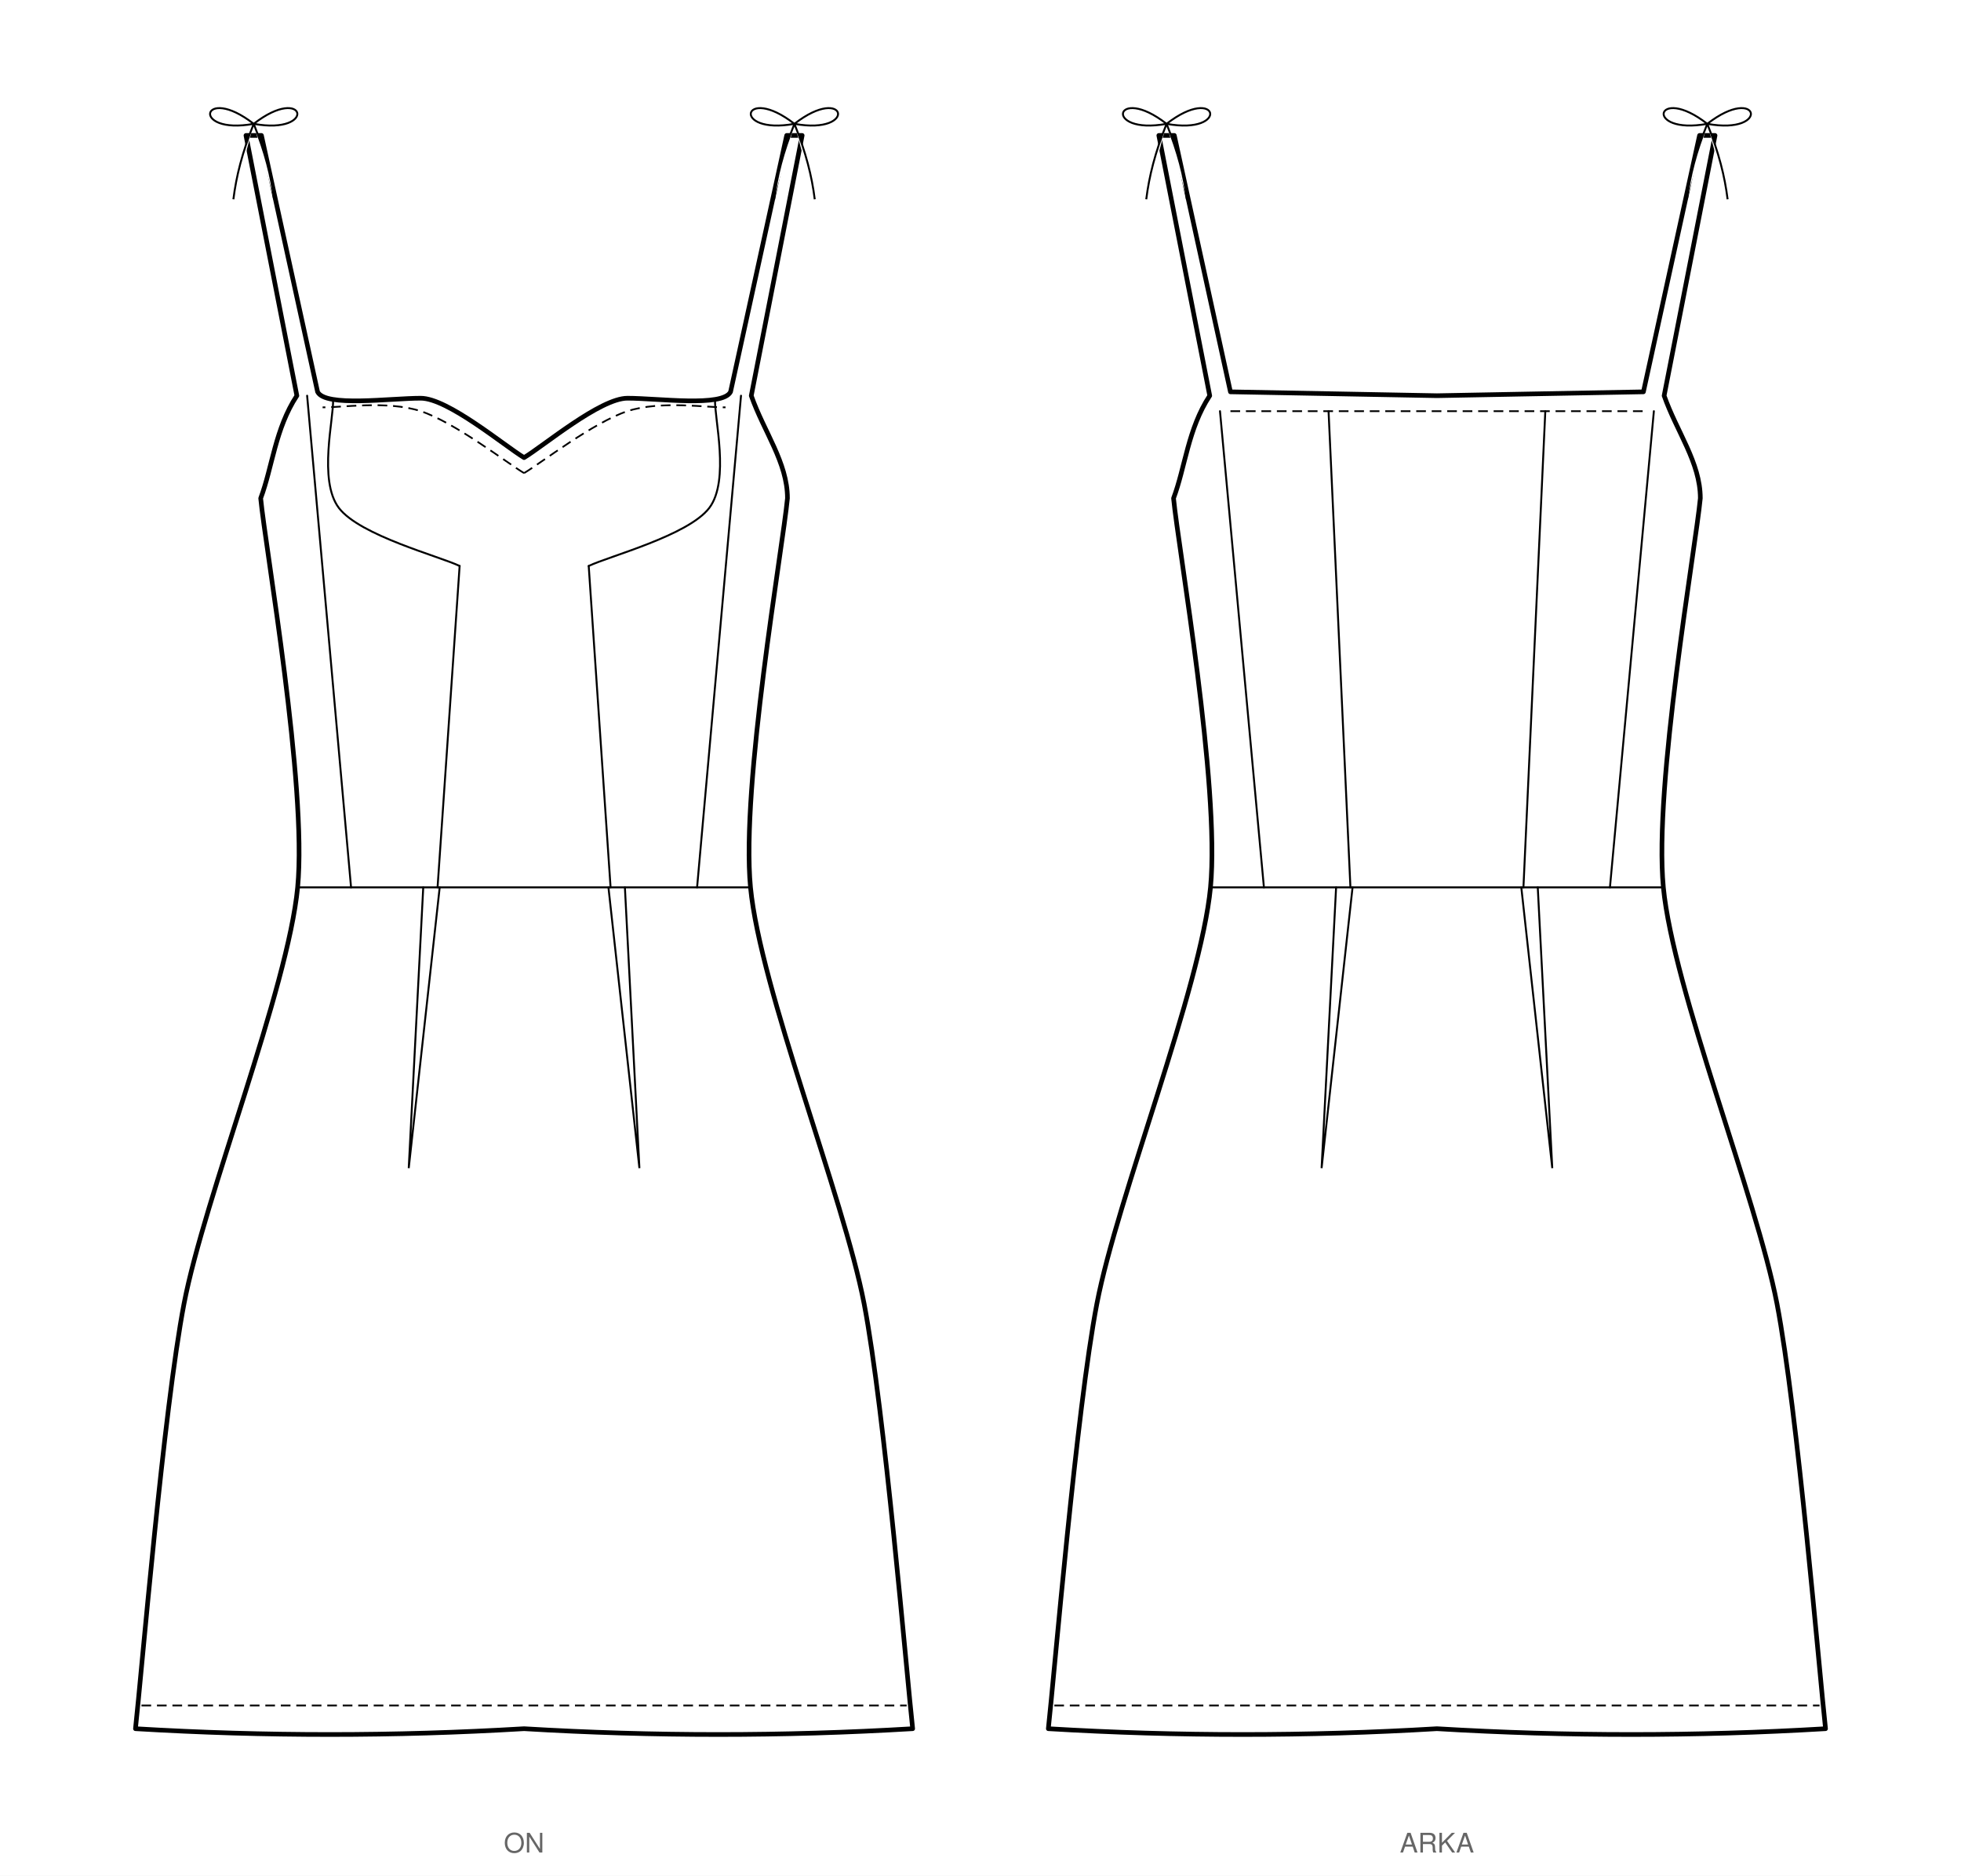
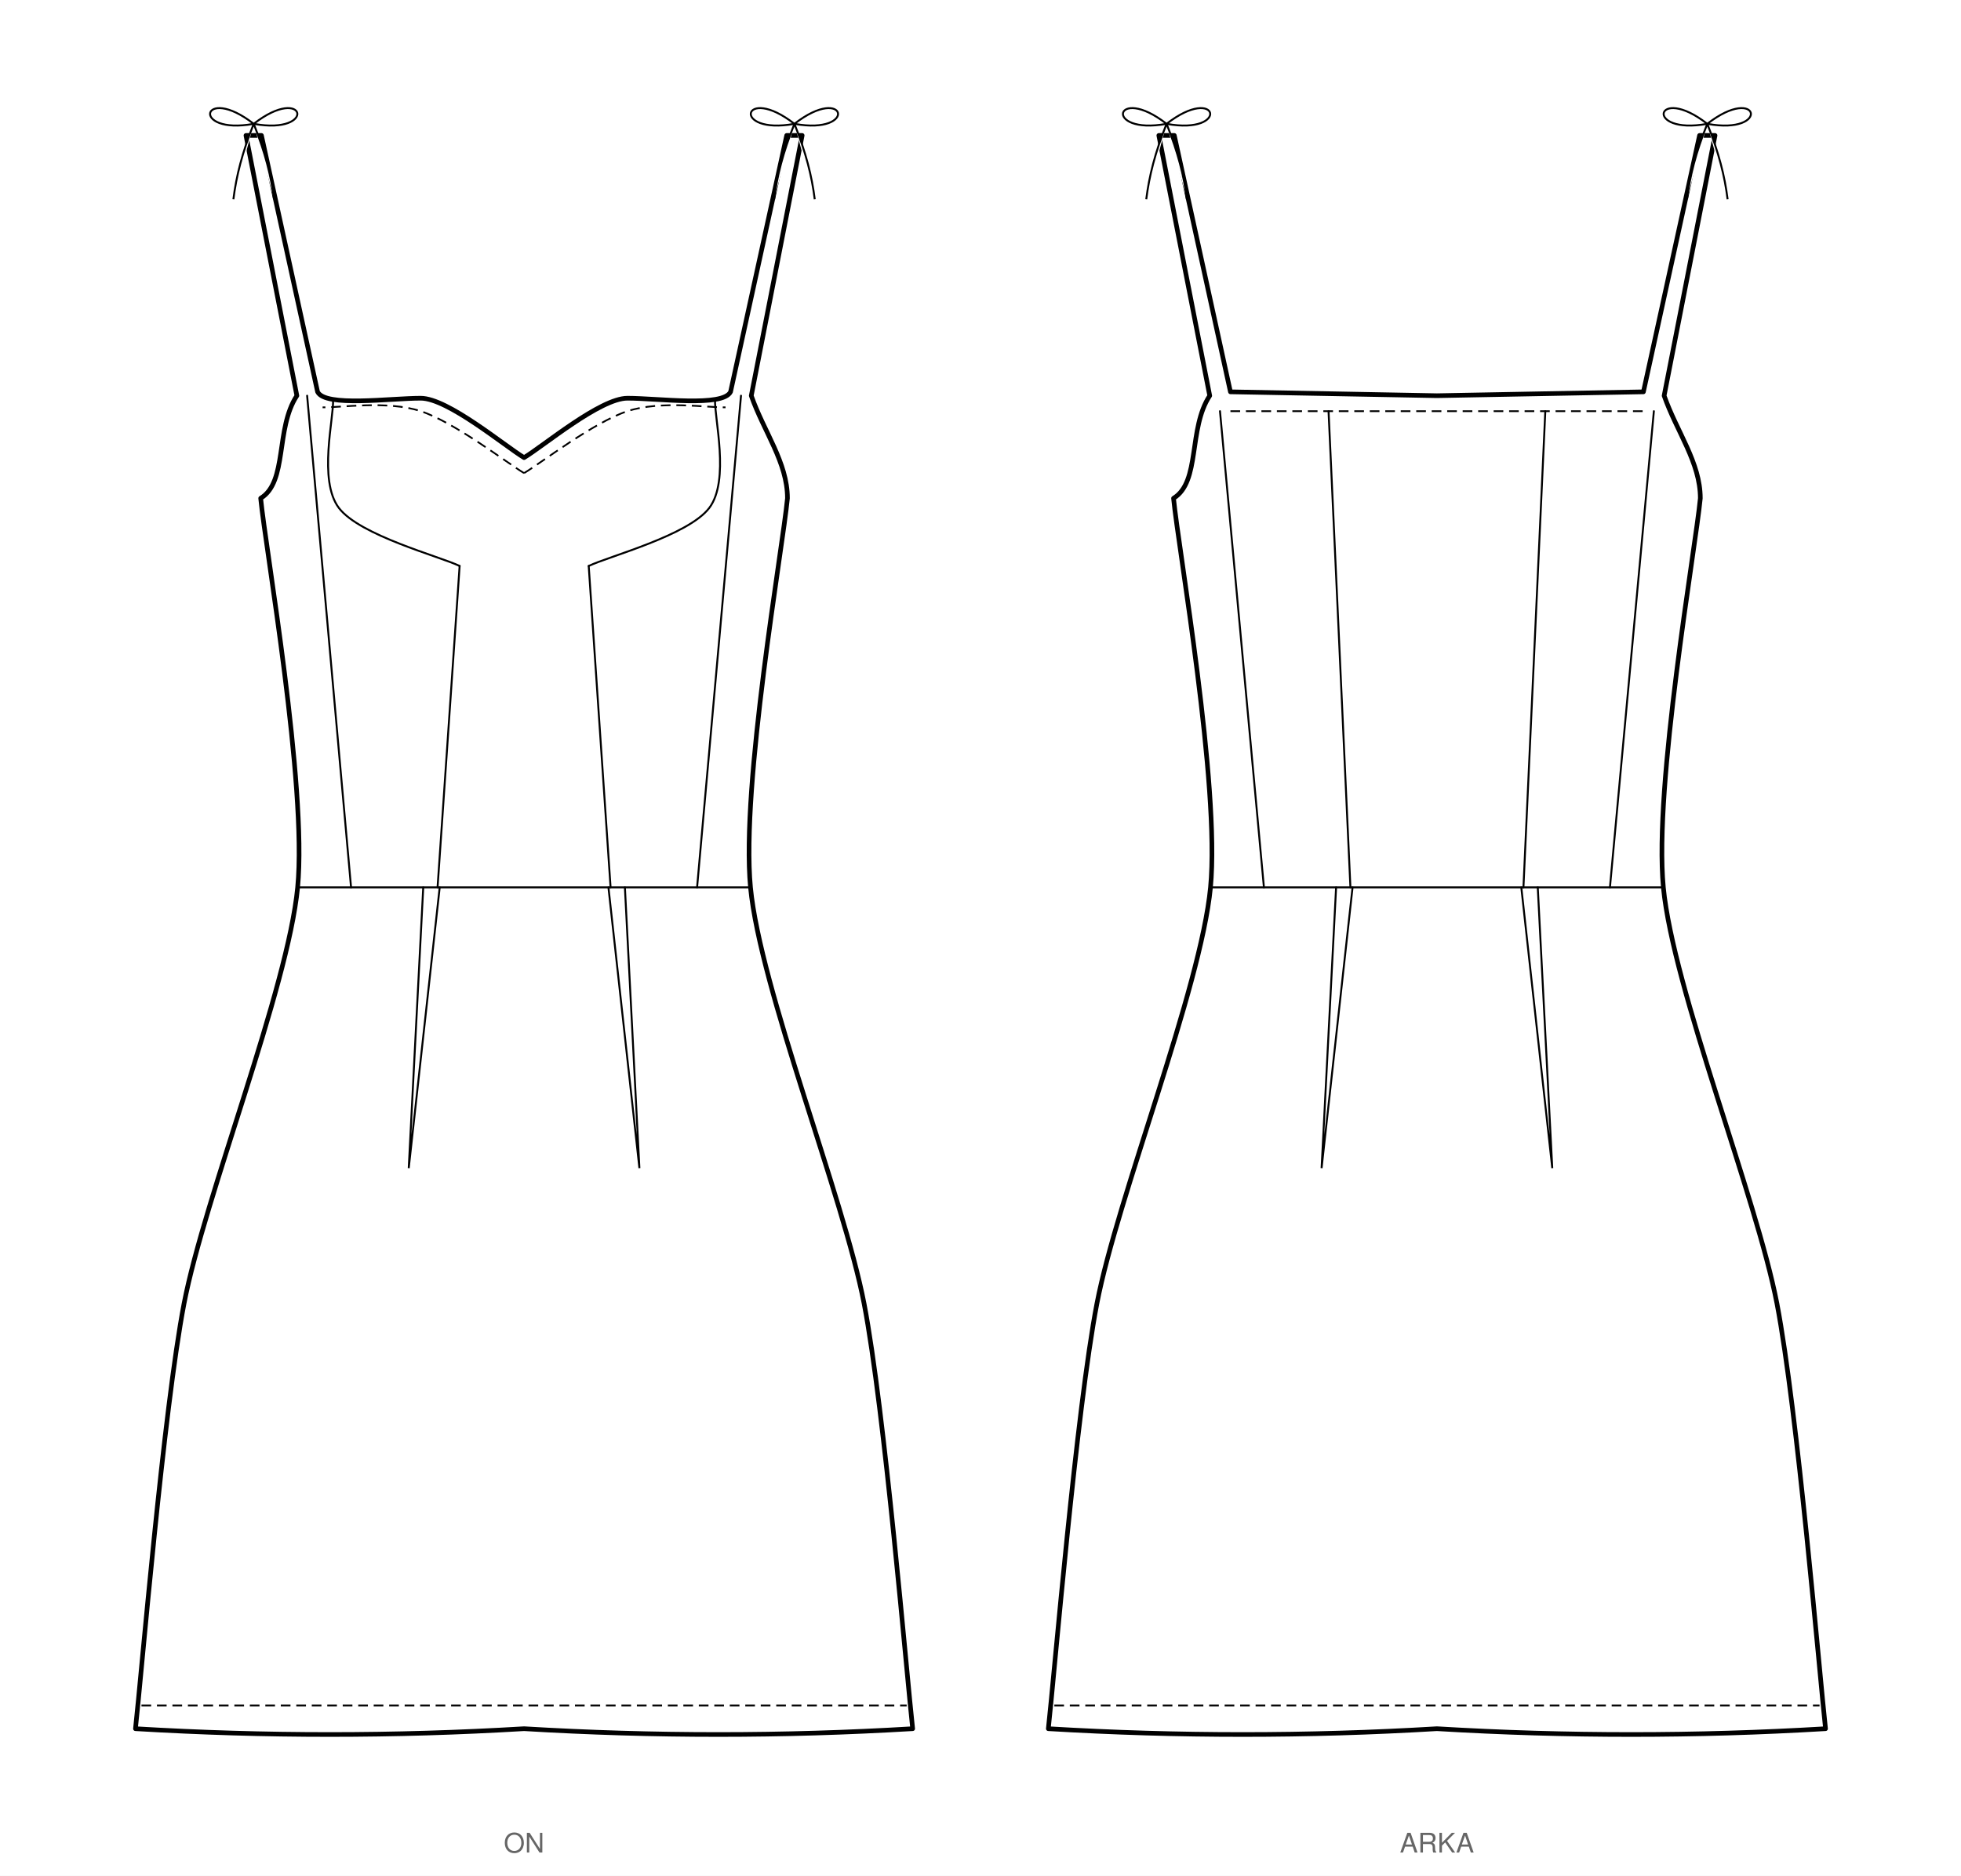
<svg xmlns="http://www.w3.org/2000/svg" viewBox="0 0 1013.3 969.4" width="1013.3mm" height="969.4mm" data-siluet="v1" data-kaynak="b92d609740287795b1c5ce243c6b3f2e78d48139268a37d468e39f2cd9cccac9">
  <rect width="1013.3" height="969.4" fill="#fff" />
  <g transform="translate(270.8 44.2)" data-gorunum="on">
-     <path d="M 0.0 192.3 C 10.0 186.3 39.4 161.6 53.4 161.6 C 69.4 161.6 102.7 166.3 106.7 158.3 L 135.7 25.8 L 143.7 25.8 L 117.4 160.3 C 123.9 178.9 136.1 194.8 136.1 213.3 C 133.7 238.8 112.0 361.7 117.0 414.4 C 122.1 467.1 165.1 574.4 175.7 629.5 C 186.3 684.6 197.7 821.3 200.8 849.2 Q 100.4 855.2 0.0 849.2 Q -100.4 855.2 -200.8 849.2 C -197.7 821.3 -186.3 684.6 -175.7 629.5 C -165.1 574.4 -122.1 467.1 -117.0 414.4 C -112.0 361.7 -133.7 238.8 -136.1 213.3 C -130.1 197.4 -128.6 177.3 -117.4 160.3 L -143.7 25.8 L -135.7 25.8 L -106.7 158.3 C -102.7 166.3 -69.4 161.6 -53.4 161.6 C -39.4 161.6 -10.0 186.3 0.0 192.3 Z" fill="#fff" stroke="#000" stroke-width="2.4" stroke-linejoin="round" />
+     <path d="M 0.0 192.3 C 10.0 186.3 39.4 161.6 53.4 161.6 C 69.4 161.6 102.7 166.3 106.7 158.3 L 135.7 25.8 L 143.7 25.8 L 117.4 160.3 C 123.9 178.9 136.1 194.8 136.1 213.3 C 133.7 238.8 112.0 361.7 117.0 414.4 C 122.1 467.1 165.1 574.4 175.7 629.5 C 186.3 684.6 197.7 821.3 200.8 849.2 Q 100.4 855.2 0.0 849.2 Q -100.4 855.2 -200.8 849.2 C -197.7 821.3 -186.3 684.6 -175.7 629.5 C -165.1 574.4 -122.1 467.1 -117.0 414.4 C -112.0 361.7 -133.7 238.8 -136.1 213.3 C -122.1 204.8 -128.6 177.3 -117.4 160.3 L -143.7 25.8 L -135.7 25.8 L -106.7 158.3 C -102.7 166.3 -69.4 161.6 -53.4 161.6 C -39.4 161.6 -10.0 186.3 0.0 192.3 Z" fill="#fff" stroke="#000" stroke-width="2.4" stroke-linejoin="round" />
    <path d="M 139.7 19.8 c -27.0 -21.0 -33.0 6.0 0 0 c 27.0 -21.0 33.0 6.0 0 0 m 0 0 c -6.0 15.0 -9.0 27.0 -10.5 39.0 M 139.7 19.8 c 6.0 15.0 9.0 27.0 10.5 39.0" fill="#fff" stroke="#000" stroke-width="1" />
    <path d="M -139.7 19.8 c -27.0 -21.0 -33.0 6.0 0 0 c 27.0 -21.0 33.0 6.0 0 0 m 0 0 c -6.0 15.0 -9.0 27.0 -10.5 39.0 M -139.7 19.8 c 6.0 15.0 9.0 27.0 10.5 39.0" fill="#fff" stroke="#000" stroke-width="1" />
    <path d="M 0.0 200.3 C 8.9 195.0 36.0 174.0 53.4 168.3 C 70.7 162.6 95.6 166.6 104.1 166.3" fill="none" stroke="#000" stroke-width="0.9" stroke-dasharray="5,3" />
    <path d="M 0.0 200.3 C -8.9 195.0 -36.0 174.0 -53.4 168.3 C -70.7 162.6 -95.6 166.6 -104.1 166.3" fill="none" stroke="#000" stroke-width="0.9" stroke-dasharray="5,3" />
    <path d="M 98.7 162.3 C 98.2 171.6 106.5 204.0 95.7 218.3 C 84.8 232.6 43.7 243.3 33.4 248.3" fill="none" stroke="#000" stroke-width="1" stroke-linecap="round" />
    <path d="M -98.7 162.3 C -98.2 171.6 -106.5 204.0 -95.7 218.3 C -84.8 232.6 -43.7 243.3 -33.3 248.3" fill="none" stroke="#000" stroke-width="1" stroke-linecap="round" />
    <path d="M 33.4 248.3 L 44.7 414.4" fill="none" stroke="#000" stroke-width="1" stroke-linecap="round" />
    <path d="M -33.3 248.3 L -44.7 414.4" fill="none" stroke="#000" stroke-width="1" stroke-linecap="round" />
    <path d="M 112.1 160.3 L 89.4 414.4" fill="none" stroke="#000" stroke-width="1" stroke-linecap="round" />
    <path d="M -112.1 160.3 L -89.4 414.4" fill="none" stroke="#000" stroke-width="1" stroke-linecap="round" />
    <path d="M -117.0 414.4 L 117.0 414.4" fill="none" stroke="#000" stroke-width="1" stroke-linecap="round" />
    <path d="M -197.7 837.2 L 197.7 837.2" fill="none" stroke="#000" stroke-width="0.9" stroke-dasharray="5,3" />
    <path d="M 43.6 414.4 L 59.6 559.5 L 52.1 414.4" fill="none" stroke="#000" stroke-width="1" stroke-linecap="round" />
    <path d="M -43.6 414.4 L -59.6 559.5 L -52.1 414.4" fill="none" stroke="#000" stroke-width="1" stroke-linecap="round" />
  </g>
  <text x="270.8" y="957.4" font-family="Helvetica, Arial, sans-serif" font-size="14" text-anchor="middle" fill="#666">ON</text>
  <g transform="translate(742.5 44.2)" data-gorunum="arka">
-     <path d="M 0.0 160.3 L 106.7 158.3 L 135.7 25.8 L 143.7 25.8 L 117.4 160.3 C 123.9 178.9 136.1 194.8 136.1 213.3 C 133.7 238.8 112.0 361.7 117.0 414.4 C 122.1 467.1 165.1 574.4 175.7 629.5 C 186.3 684.6 197.7 821.3 200.8 849.2 Q 100.4 855.2 0.0 849.2 Q -100.4 855.2 -200.8 849.2 C -197.7 821.3 -186.3 684.6 -175.7 629.5 C -165.1 574.4 -122.1 467.1 -117.0 414.4 C -112.0 361.7 -133.7 238.8 -136.1 213.3 C -130.1 197.4 -128.6 177.3 -117.4 160.3 L -143.7 25.8 L -135.7 25.8 L -106.7 158.3 L 0.0 160.3 Z" fill="#fff" stroke="#000" stroke-width="2.4" stroke-linejoin="round" />
+     <path d="M 0.0 160.3 L 106.7 158.3 L 135.7 25.8 L 143.7 25.8 L 117.4 160.3 C 123.9 178.9 136.1 194.8 136.1 213.3 C 133.7 238.8 112.0 361.7 117.0 414.4 C 122.1 467.1 165.1 574.4 175.7 629.5 C 186.3 684.6 197.7 821.3 200.8 849.2 Q 100.4 855.2 0.0 849.2 Q -100.4 855.2 -200.8 849.2 C -197.7 821.3 -186.3 684.6 -175.7 629.5 C -165.1 574.4 -122.1 467.1 -117.0 414.4 C -112.0 361.7 -133.7 238.8 -136.1 213.3 C -122.1 204.8 -128.6 177.3 -117.4 160.3 L -143.7 25.8 L -135.7 25.8 L -106.7 158.3 L 0.0 160.3 Z" fill="#fff" stroke="#000" stroke-width="2.4" stroke-linejoin="round" />
    <path d="M -106.7 168.3 L 106.7 168.3" fill="none" stroke="#000" stroke-width="0.9" stroke-dasharray="5,3" />
    <path d="M -117.0 414.4 L 117.0 414.4" fill="none" stroke="#000" stroke-width="1" stroke-linecap="round" />
    <path d="M -197.7 837.2 L 197.7 837.2" fill="none" stroke="#000" stroke-width="0.9" stroke-dasharray="5,3" />
    <path d="M 43.6 414.4 L 59.6 559.5 L 52.1 414.4" fill="none" stroke="#000" stroke-width="1" stroke-linecap="round" />
    <path d="M -43.6 414.4 L -59.6 559.5 L -52.1 414.4" fill="none" stroke="#000" stroke-width="1" stroke-linecap="round" />
    <path d="M 139.7 19.8 c -27.0 -21.0 -33.0 6.0 0 0 c 27.0 -21.0 33.0 6.0 0 0 m 0 0 c -6.0 15.0 -9.0 27.0 -10.5 39.0 M 139.7 19.8 c 6.0 15.0 9.0 27.0 10.5 39.0" fill="#fff" stroke="#000" stroke-width="1" />
    <path d="M -139.7 19.8 c -27.0 -21.0 -33.0 6.0 0 0 c 27.0 -21.0 33.0 6.0 0 0 m 0 0 c -6.0 15.0 -9.0 27.0 -10.5 39.0 M -139.7 19.8 c 6.0 15.0 9.0 27.0 10.5 39.0" fill="#fff" stroke="#000" stroke-width="1" />
    <path d="M 56.0 168.3 L 44.7 414.4" fill="none" stroke="#000" stroke-width="1" stroke-linecap="round" />
    <path d="M -56.0 168.3 L -44.7 414.4" fill="none" stroke="#000" stroke-width="1" stroke-linecap="round" />
    <path d="M 112.1 168.3 L 89.4 414.4" fill="none" stroke="#000" stroke-width="1" stroke-linecap="round" />
    <path d="M -112.1 168.3 L -89.4 414.4" fill="none" stroke="#000" stroke-width="1" stroke-linecap="round" />
  </g>
  <text x="742.5" y="957.4" font-family="Helvetica, Arial, sans-serif" font-size="14" text-anchor="middle" fill="#666">ARKA</text>
</svg>
